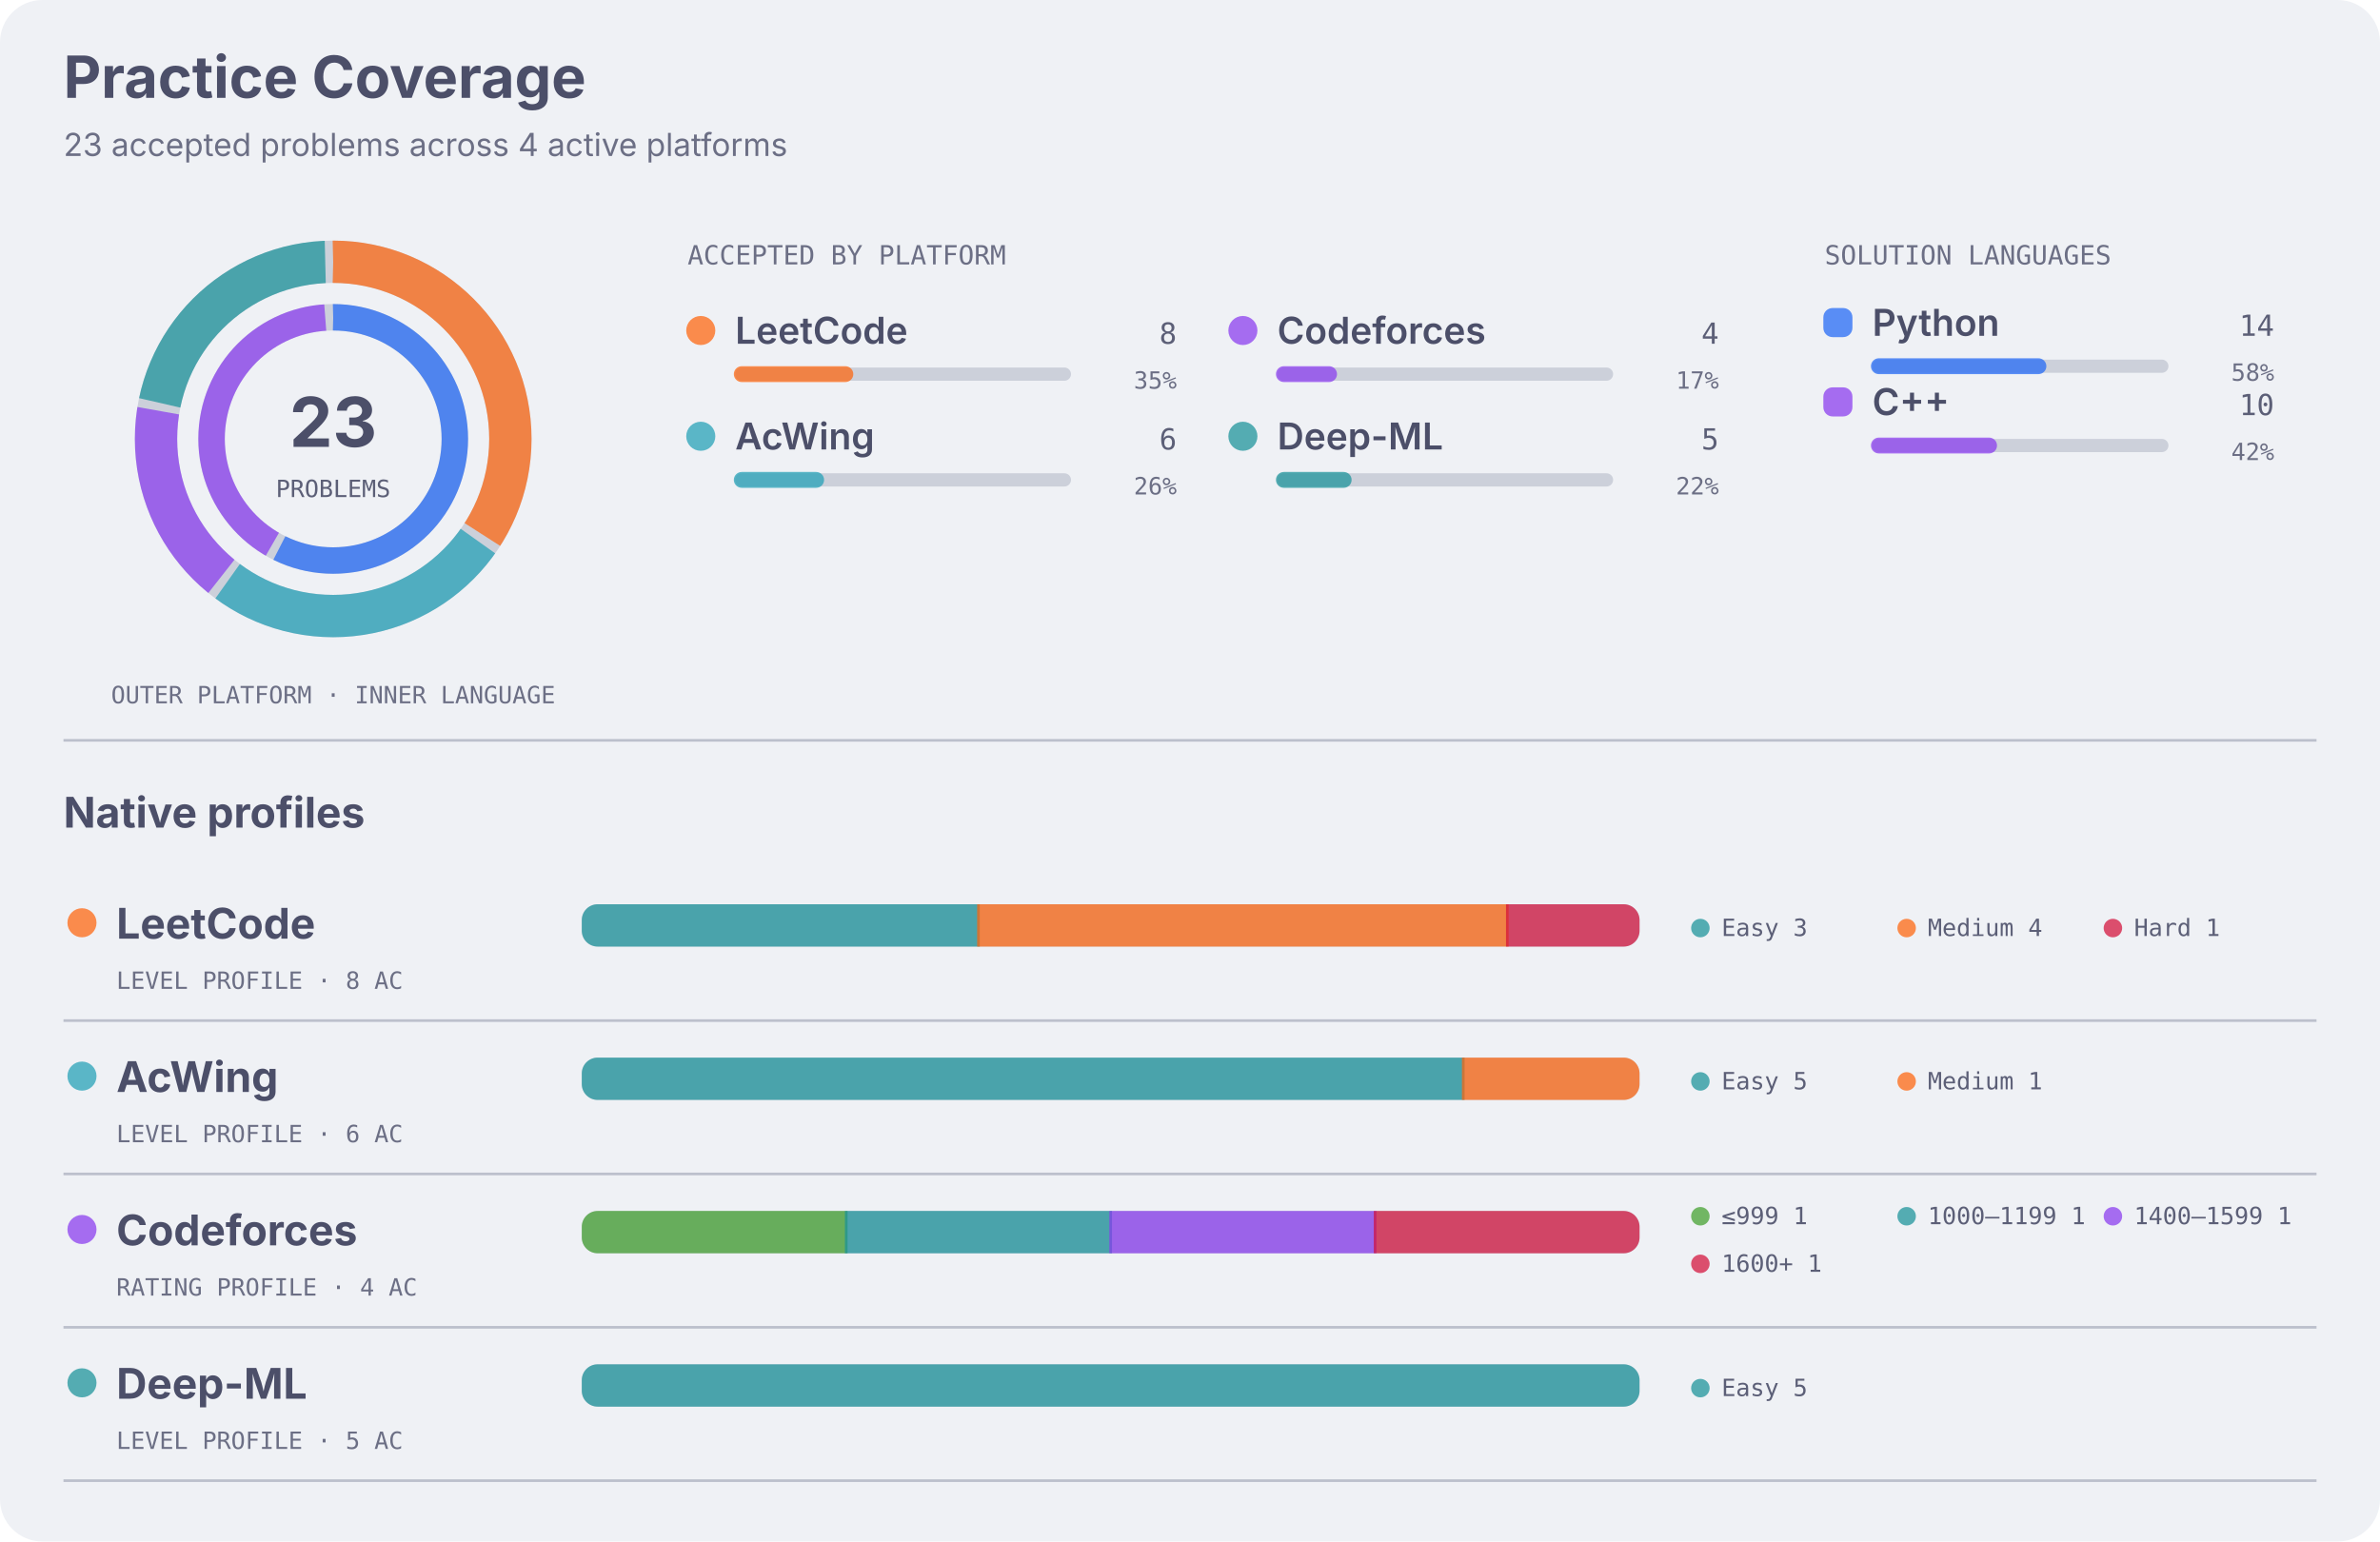
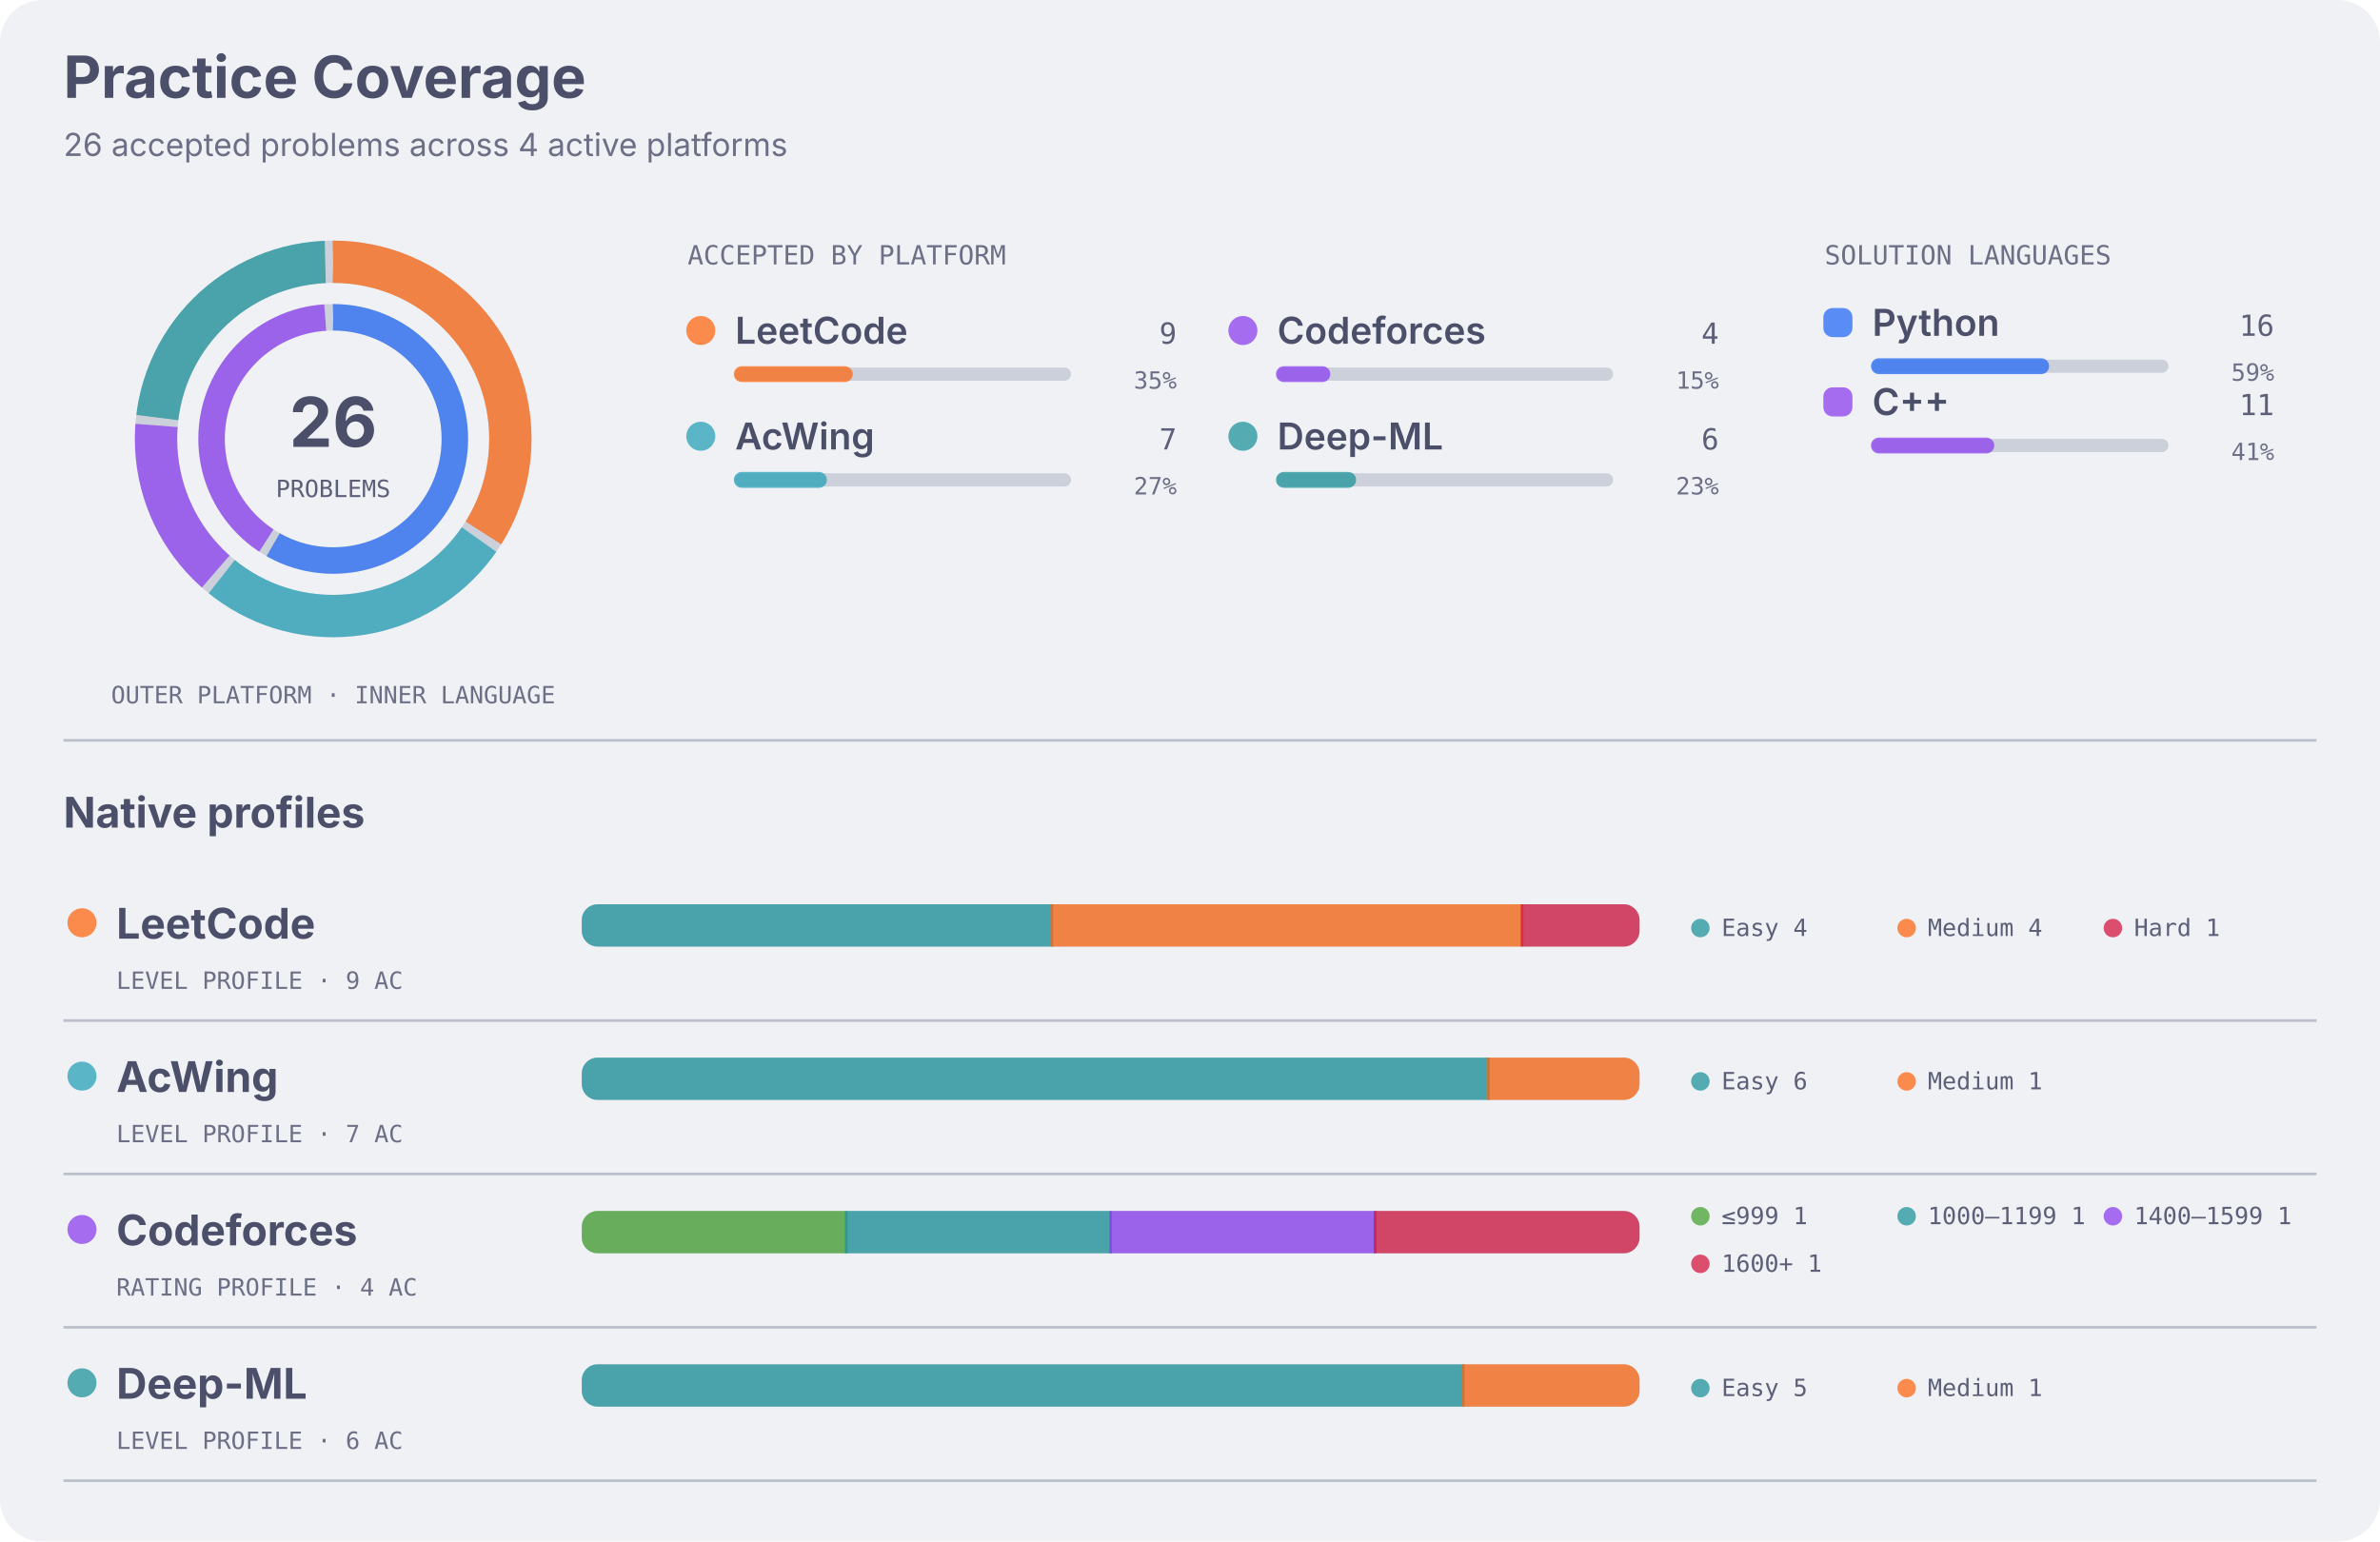
<svg xmlns="http://www.w3.org/2000/svg" width="900" height="583" viewBox="0 0 900 583" role="img" aria-labelledby="coverage-title coverage-desc">
  <style>
    .coverage-background { fill: #eff1f5; }
    .coverage-primary { fill: #4c4f69; }
    .coverage-secondary { fill: #5c5f77; }
    .coverage-muted { fill: #6c6f85; }
    .coverage-track { fill: #ccd0da; }
    .coverage-track-stroke { stroke: #ccd0da; }
    .coverage-divider { stroke: #bcc0cc; }
    .coverage-yellow { fill: #df8e1d; stroke: #df8e1d; }
    .coverage-blue { fill: #1e66f5; stroke: #1e66f5; }
    .coverage-sapphire { fill: #209fb5; stroke: #209fb5; }
    .coverage-mauve { fill: #8839ef; stroke: #8839ef; }
    .coverage-green { fill: #40a02b; stroke: #40a02b; }
    .coverage-peach { fill: #fe640b; stroke: #fe640b; }
    .coverage-red { fill: #d20f39; stroke: #d20f39; }
    .coverage-teal { fill: #179299; stroke: #179299; }
    .coverage-overlay { fill: #7c7f93; stroke: #7c7f93; }
    .coverage-accent { opacity: 0.72; }
    .coverage-empty { opacity: 0.32; }
    @media (prefers-color-scheme: dark) {
      .coverage-background { fill: #1e1e2e; }
      .coverage-primary { fill: #cdd6f4; }
      .coverage-secondary { fill: #bac2de; }
      .coverage-muted { fill: #a6adc8; }
      .coverage-track { fill: #313244; }
      .coverage-track-stroke { stroke: #313244; }
      .coverage-divider { stroke: #45475a; }
      .coverage-yellow { fill: #f9e2af; stroke: #f9e2af; }
      .coverage-blue { fill: #89b4fa; stroke: #89b4fa; }
      .coverage-sapphire { fill: #74c7ec; stroke: #74c7ec; }
      .coverage-mauve { fill: #cba6f7; stroke: #cba6f7; }
      .coverage-green { fill: #a6e3a1; stroke: #a6e3a1; }
      .coverage-peach { fill: #fab387; stroke: #fab387; }
      .coverage-red { fill: #f38ba8; stroke: #f38ba8; }
      .coverage-teal { fill: #94e2d5; stroke: #94e2d5; }
      .coverage-overlay { fill: #9399b2; stroke: #9399b2; }
      .coverage-accent { opacity: 1; }
      .coverage-empty { opacity: 0.45; }
    }
  </style>
  <rect class="coverage-background" width="900" height="583" rx="16" />
  <text class="coverage-primary" x="24" y="37" font-family="-apple-system,BlinkMacSystemFont,Segoe UI,sans-serif" font-size="22" font-weight="700">Practice Coverage</text>
-   <text class="coverage-muted" x="24" y="59" font-family="-apple-system,BlinkMacSystemFont,Segoe UI,sans-serif" font-size="12">23 accepted problems across 4 active platforms</text>
+   <text class="coverage-muted" x="24" y="59" font-family="-apple-system,BlinkMacSystemFont,Segoe UI,sans-serif" font-size="12">26 accepted problems across 4 active platforms</text>
  <circle class="coverage-track-stroke" cx="126" cy="166" r="67" fill="none" stroke-width="16" />
-   <circle class="coverage-accent coverage-peach" cx="126" cy="166" r="67" style="fill:none" stroke-width="16" stroke-dasharray="143.43 277.55" stroke-dashoffset="-0.00" transform="rotate(-90 126 166)" data-ring="platform" data-segment="LeetCode" data-count="8">
+   <circle class="coverage-accent coverage-peach" cx="126" cy="166" r="67" style="fill:none" stroke-width="16" stroke-dasharray="142.72 278.25" stroke-dashoffset="-0.00" transform="rotate(-90 126 166)" data-ring="platform" data-segment="LeetCode" data-count="9">
    </circle>
-   <circle class="coverage-accent coverage-sapphire" cx="126" cy="166" r="67" style="fill:none" stroke-width="16" stroke-dasharray="106.82 314.15" stroke-dashoffset="-146.43" transform="rotate(-90 126 166)" data-ring="platform" data-segment="AcWing" data-count="6">
+   <circle class="coverage-accent coverage-sapphire" cx="126" cy="166" r="67" style="fill:none" stroke-width="16" stroke-dasharray="110.34 310.63" stroke-dashoffset="-145.72" transform="rotate(-90 126 166)" data-ring="platform" data-segment="AcWing" data-count="7">
    </circle>
-   <circle class="coverage-accent coverage-mauve" cx="126" cy="166" r="67" style="fill:none" stroke-width="16" stroke-dasharray="70.21 350.76" stroke-dashoffset="-256.24" transform="rotate(-90 126 166)" data-ring="platform" data-segment="Codeforces" data-count="4">
+   <circle class="coverage-accent coverage-mauve" cx="126" cy="166" r="67" style="fill:none" stroke-width="16" stroke-dasharray="61.77 359.21" stroke-dashoffset="-259.06" transform="rotate(-90 126 166)" data-ring="platform" data-segment="Codeforces" data-count="4">
    </circle>
-   <circle class="coverage-accent coverage-teal" cx="126" cy="166" r="67" style="fill:none" stroke-width="16" stroke-dasharray="88.52 332.46" stroke-dashoffset="-329.46" transform="rotate(-90 126 166)" data-ring="platform" data-segment="Deep-ML" data-count="5">
+   <circle class="coverage-accent coverage-teal" cx="126" cy="166" r="67" style="fill:none" stroke-width="16" stroke-dasharray="94.15 326.83" stroke-dashoffset="-323.83" transform="rotate(-90 126 166)" data-ring="platform" data-segment="Deep-ML" data-count="6">
    </circle>
  <circle class="coverage-track-stroke" cx="126" cy="166" r="46" fill="none" stroke-width="10" />
-   <circle class="coverage-accent coverage-blue" cx="126" cy="166" r="46" style="fill:none" stroke-width="10" stroke-dasharray="165.60 123.43" stroke-dashoffset="-0.00" transform="rotate(-90 126 166)" data-ring="language" data-segment="Python" data-count="14">
+   <circle class="coverage-accent coverage-blue" cx="126" cy="166" r="46" style="fill:none" stroke-width="10" stroke-dasharray="168.27 120.75" stroke-dashoffset="-0.00" transform="rotate(-90 126 166)" data-ring="language" data-segment="Python" data-count="16">
    </circle>
-   <circle class="coverage-accent coverage-mauve" cx="126" cy="166" r="46" style="fill:none" stroke-width="10" stroke-dasharray="117.43 171.60" stroke-dashoffset="-168.60" transform="rotate(-90 126 166)" data-ring="language" data-segment="C++" data-count="10">
+   <circle class="coverage-accent coverage-mauve" cx="126" cy="166" r="46" style="fill:none" stroke-width="10" stroke-dasharray="114.75 174.27" stroke-dashoffset="-171.27" transform="rotate(-90 126 166)" data-ring="language" data-segment="C++" data-count="11">
    </circle>
-   <text class="coverage-primary" x="126" y="169" text-anchor="middle" font-family="-apple-system,BlinkMacSystemFont,Segoe UI,sans-serif" font-size="26" font-weight="700">23</text>
+   <text class="coverage-primary" x="126" y="169" text-anchor="middle" font-family="-apple-system,BlinkMacSystemFont,Segoe UI,sans-serif" font-size="26" font-weight="700">26</text>
  <text class="coverage-secondary" x="126" y="188" text-anchor="middle" font-family="ui-monospace,SFMono-Regular,Menlo,monospace" font-size="9">PROBLEMS</text>
  <text class="coverage-muted" x="126" y="266" text-anchor="middle" font-family="ui-monospace,SFMono-Regular,Menlo,monospace" font-size="9">OUTER PLATFORM · INNER LANGUAGE</text>
  <text class="coverage-muted" x="260" y="100" font-family="ui-monospace,SFMono-Regular,Menlo,monospace" font-size="10">ACCEPTED BY PLATFORM</text>
  <text class="coverage-muted" x="690" y="100" font-family="ui-monospace,SFMono-Regular,Menlo,monospace" font-size="10">SOLUTION LANGUAGES</text>
  <circle class="coverage-accent coverage-peach" cx="265" cy="125" r="5" />
  <text class="coverage-primary" x="278" y="130" font-family="-apple-system,BlinkMacSystemFont,Segoe UI,sans-serif" font-size="14" font-weight="600">LeetCode</text>
-   <text class="coverage-secondary" x="445" y="130" text-anchor="end" font-family="ui-monospace,SFMono-Regular,Menlo,monospace" font-size="11">8</text>
+   <text class="coverage-secondary" x="445" y="130" text-anchor="end" font-family="ui-monospace,SFMono-Regular,Menlo,monospace" font-size="11">9</text>
  <rect class="coverage-track" x="278" y="139" width="127" height="5" rx="2.5" />
-   <rect class="coverage-accent coverage-peach" x="278" y="139" width="44.17" height="5" rx="2.5" data-share="34.8" data-count="8">
+   <rect class="coverage-accent coverage-peach" x="278" y="139" width="43.96" height="5" rx="2.5" data-share="34.6" data-count="9">
    </rect>
  <text class="coverage-muted" x="445" y="147" text-anchor="end" font-family="ui-monospace,SFMono-Regular,Menlo,monospace" font-size="9">35%</text>
  <circle class="coverage-accent coverage-sapphire" cx="265" cy="165" r="5" />
  <text class="coverage-primary" x="278" y="170" font-family="-apple-system,BlinkMacSystemFont,Segoe UI,sans-serif" font-size="14" font-weight="600">AcWing</text>
-   <text class="coverage-secondary" x="445" y="170" text-anchor="end" font-family="ui-monospace,SFMono-Regular,Menlo,monospace" font-size="11">6</text>
+   <text class="coverage-secondary" x="445" y="170" text-anchor="end" font-family="ui-monospace,SFMono-Regular,Menlo,monospace" font-size="11">7</text>
  <rect class="coverage-track" x="278" y="179" width="127" height="5" rx="2.5" />
-   <rect class="coverage-accent coverage-sapphire" x="278" y="179" width="33.13" height="5" rx="2.5" data-share="26.1" data-count="6">
+   <rect class="coverage-accent coverage-sapphire" x="278" y="179" width="34.19" height="5" rx="2.5" data-share="26.9" data-count="7">
    </rect>
-   <text class="coverage-muted" x="445" y="187" text-anchor="end" font-family="ui-monospace,SFMono-Regular,Menlo,monospace" font-size="9">26%</text>
+   <text class="coverage-muted" x="445" y="187" text-anchor="end" font-family="ui-monospace,SFMono-Regular,Menlo,monospace" font-size="9">27%</text>
  <circle class="coverage-accent coverage-mauve" cx="470" cy="125" r="5" />
  <text class="coverage-primary" x="483" y="130" font-family="-apple-system,BlinkMacSystemFont,Segoe UI,sans-serif" font-size="14" font-weight="600">Codeforces</text>
  <text class="coverage-secondary" x="650" y="130" text-anchor="end" font-family="ui-monospace,SFMono-Regular,Menlo,monospace" font-size="11">4</text>
  <rect class="coverage-track" x="483" y="139" width="127" height="5" rx="2.5" />
-   <rect class="coverage-accent coverage-mauve" x="483" y="139" width="22.09" height="5" rx="2.5" data-share="17.4" data-count="4">
+   <rect class="coverage-accent coverage-mauve" x="483" y="139" width="19.54" height="5" rx="2.5" data-share="15.4" data-count="4">
    </rect>
-   <text class="coverage-muted" x="650" y="147" text-anchor="end" font-family="ui-monospace,SFMono-Regular,Menlo,monospace" font-size="9">17%</text>
+   <text class="coverage-muted" x="650" y="147" text-anchor="end" font-family="ui-monospace,SFMono-Regular,Menlo,monospace" font-size="9">15%</text>
  <circle class="coverage-accent coverage-teal" cx="470" cy="165" r="5" />
  <text class="coverage-primary" x="483" y="170" font-family="-apple-system,BlinkMacSystemFont,Segoe UI,sans-serif" font-size="14" font-weight="600">Deep-ML</text>
-   <text class="coverage-secondary" x="650" y="170" text-anchor="end" font-family="ui-monospace,SFMono-Regular,Menlo,monospace" font-size="11">5</text>
+   <text class="coverage-secondary" x="650" y="170" text-anchor="end" font-family="ui-monospace,SFMono-Regular,Menlo,monospace" font-size="11">6</text>
  <rect class="coverage-track" x="483" y="179" width="127" height="5" rx="2.5" />
-   <rect class="coverage-accent coverage-teal" x="483" y="179" width="27.61" height="5" rx="2.5" data-share="21.7" data-count="5">
+   <rect class="coverage-accent coverage-teal" x="483" y="179" width="29.31" height="5" rx="2.5" data-share="23.1" data-count="6">
    </rect>
-   <text class="coverage-muted" x="650" y="187" text-anchor="end" font-family="ui-monospace,SFMono-Regular,Menlo,monospace" font-size="9">22%</text>
+   <text class="coverage-muted" x="650" y="187" text-anchor="end" font-family="ui-monospace,SFMono-Regular,Menlo,monospace" font-size="9">23%</text>
  <rect class="coverage-accent coverage-blue" x="690" y="117" width="10" height="10" rx="3" />
  <text class="coverage-primary" x="708" y="127" font-family="-apple-system,BlinkMacSystemFont,Segoe UI,sans-serif" font-size="14" font-weight="600">Python</text>
-   <text class="coverage-secondary" x="860" y="127" text-anchor="end" font-family="ui-monospace,SFMono-Regular,Menlo,monospace" font-size="11">14</text>
+   <text class="coverage-secondary" x="860" y="127" text-anchor="end" font-family="ui-monospace,SFMono-Regular,Menlo,monospace" font-size="11">16</text>
  <rect class="coverage-track" x="708" y="136" width="112" height="5" rx="2.5" />
-   <rect class="coverage-accent coverage-blue" x="708" y="136" width="65.33" height="5" rx="2.5" data-share="58.3" data-count="14">
+   <rect class="coverage-accent coverage-blue" x="708" y="136" width="66.37" height="5" rx="2.5" data-share="59.3" data-count="16">
    </rect>
-   <text class="coverage-muted" x="860" y="144" text-anchor="end" font-family="ui-monospace,SFMono-Regular,Menlo,monospace" font-size="9">58%</text>
+   <text class="coverage-muted" x="860" y="144" text-anchor="end" font-family="ui-monospace,SFMono-Regular,Menlo,monospace" font-size="9">59%</text>
  <rect class="coverage-accent coverage-mauve" x="690" y="147" width="10" height="10" rx="3" />
  <text class="coverage-primary" x="708" y="157" font-family="-apple-system,BlinkMacSystemFont,Segoe UI,sans-serif" font-size="14" font-weight="600">C++</text>
-   <text class="coverage-secondary" x="860" y="157" text-anchor="end" font-family="ui-monospace,SFMono-Regular,Menlo,monospace" font-size="11">10</text>
+   <text class="coverage-secondary" x="860" y="157" text-anchor="end" font-family="ui-monospace,SFMono-Regular,Menlo,monospace" font-size="11">11</text>
  <rect class="coverage-track" x="708" y="166" width="112" height="5" rx="2.5" />
-   <rect class="coverage-accent coverage-mauve" x="708" y="166" width="46.67" height="5" rx="2.5" data-share="41.7" data-count="10">
+   <rect class="coverage-accent coverage-mauve" x="708" y="166" width="45.63" height="5" rx="2.5" data-share="40.7" data-count="11">
    </rect>
-   <text class="coverage-muted" x="860" y="174" text-anchor="end" font-family="ui-monospace,SFMono-Regular,Menlo,monospace" font-size="9">42%</text>
+   <text class="coverage-muted" x="860" y="174" text-anchor="end" font-family="ui-monospace,SFMono-Regular,Menlo,monospace" font-size="9">41%</text>
  <line class="coverage-divider" x1="24" y1="280" x2="876" y2="280" />
  <text class="coverage-primary" x="24" y="313" font-family="-apple-system,BlinkMacSystemFont,Segoe UI,sans-serif" font-size="16" font-weight="700">Native profiles</text>
  <circle class="coverage-accent coverage-peach" cx="31" cy="349" r="5" />
  <text class="coverage-primary" x="44" y="355" font-family="-apple-system,BlinkMacSystemFont,Segoe UI,sans-serif" font-size="16" font-weight="650">LeetCode</text>
-   <text class="coverage-muted" x="44" y="374" font-family="ui-monospace,SFMono-Regular,Menlo,monospace" font-size="9">LEVEL PROFILE · 8 AC</text>
+   <text class="coverage-muted" x="44" y="374" font-family="ui-monospace,SFMono-Regular,Menlo,monospace" font-size="9">LEVEL PROFILE · 9 AC</text>
  <rect class="coverage-track" x="220" y="342" width="400" height="16" rx="6" />
  <clipPath id="leetcode-profile-clip">
    <rect x="220" y="342" width="400" height="16" rx="6" />
  </clipPath>
-   <rect x="220.00" y="342" width="150.00" height="16" class="coverage-accent coverage-teal" clip-path="url(#leetcode-profile-clip)" data-profile="leetcode" data-segment="Easy" data-count="3">
+   <rect x="220.00" y="342" width="177.78" height="16" class="coverage-accent coverage-teal" clip-path="url(#leetcode-profile-clip)" data-profile="leetcode" data-segment="Easy" data-count="4">
    </rect>
-   <rect x="370.00" y="342" width="200.00" height="16" class="coverage-accent coverage-peach" clip-path="url(#leetcode-profile-clip)" data-profile="leetcode" data-segment="Medium" data-count="4">
+   <rect x="397.78" y="342" width="177.78" height="16" class="coverage-accent coverage-peach" clip-path="url(#leetcode-profile-clip)" data-profile="leetcode" data-segment="Medium" data-count="4">
    </rect>
-   <rect x="570.00" y="342" width="50.00" height="16" class="coverage-accent coverage-red" clip-path="url(#leetcode-profile-clip)" data-profile="leetcode" data-segment="Hard" data-count="1">
+   <rect x="575.56" y="342" width="44.44" height="16" class="coverage-accent coverage-red" clip-path="url(#leetcode-profile-clip)" data-profile="leetcode" data-segment="Hard" data-count="1">
    </rect>
  <circle class="coverage-accent coverage-teal" cx="643" cy="351" r="3" />
-   <text class="coverage-secondary" x="651" y="354" font-family="ui-monospace,SFMono-Regular,Menlo,monospace" font-size="9" data-profile-summary="leetcode" data-segment="Easy" data-count="3">Easy 3</text>
+   <text class="coverage-secondary" x="651" y="354" font-family="ui-monospace,SFMono-Regular,Menlo,monospace" font-size="9" data-profile-summary="leetcode" data-segment="Easy" data-count="4">Easy 4</text>
  <circle class="coverage-accent coverage-peach" cx="721" cy="351" r="3" />
  <text class="coverage-secondary" x="729" y="354" font-family="ui-monospace,SFMono-Regular,Menlo,monospace" font-size="9" data-profile-summary="leetcode" data-segment="Medium" data-count="4">Medium 4</text>
  <circle class="coverage-accent coverage-red" cx="799" cy="351" r="3" />
  <text class="coverage-secondary" x="807" y="354" font-family="ui-monospace,SFMono-Regular,Menlo,monospace" font-size="9" data-profile-summary="leetcode" data-segment="Hard" data-count="1">Hard 1</text>
  <line class="coverage-divider" x1="24" y1="386" x2="876" y2="386" />
  <circle class="coverage-accent coverage-sapphire" cx="31" cy="407" r="5" />
  <text class="coverage-primary" x="44" y="413" font-family="-apple-system,BlinkMacSystemFont,Segoe UI,sans-serif" font-size="16" font-weight="650">AcWing</text>
-   <text class="coverage-muted" x="44" y="432" font-family="ui-monospace,SFMono-Regular,Menlo,monospace" font-size="9">LEVEL PROFILE · 6 AC</text>
+   <text class="coverage-muted" x="44" y="432" font-family="ui-monospace,SFMono-Regular,Menlo,monospace" font-size="9">LEVEL PROFILE · 7 AC</text>
  <rect class="coverage-track" x="220" y="400" width="400" height="16" rx="6" />
  <clipPath id="acwing-profile-clip">
    <rect x="220" y="400" width="400" height="16" rx="6" />
  </clipPath>
-   <rect x="220.00" y="400" width="333.33" height="16" class="coverage-accent coverage-teal" clip-path="url(#acwing-profile-clip)" data-profile="acwing" data-segment="Easy" data-count="5">
+   <rect x="220.00" y="400" width="342.86" height="16" class="coverage-accent coverage-teal" clip-path="url(#acwing-profile-clip)" data-profile="acwing" data-segment="Easy" data-count="6">
    </rect>
-   <rect x="553.33" y="400" width="66.67" height="16" class="coverage-accent coverage-peach" clip-path="url(#acwing-profile-clip)" data-profile="acwing" data-segment="Medium" data-count="1">
+   <rect x="562.86" y="400" width="57.14" height="16" class="coverage-accent coverage-peach" clip-path="url(#acwing-profile-clip)" data-profile="acwing" data-segment="Medium" data-count="1">
    </rect>
  <circle class="coverage-accent coverage-teal" cx="643" cy="409" r="3" />
-   <text class="coverage-secondary" x="651" y="412" font-family="ui-monospace,SFMono-Regular,Menlo,monospace" font-size="9" data-profile-summary="acwing" data-segment="Easy" data-count="5">Easy 5</text>
+   <text class="coverage-secondary" x="651" y="412" font-family="ui-monospace,SFMono-Regular,Menlo,monospace" font-size="9" data-profile-summary="acwing" data-segment="Easy" data-count="6">Easy 6</text>
  <circle class="coverage-accent coverage-peach" cx="721" cy="409" r="3" />
  <text class="coverage-secondary" x="729" y="412" font-family="ui-monospace,SFMono-Regular,Menlo,monospace" font-size="9" data-profile-summary="acwing" data-segment="Medium" data-count="1">Medium 1</text>
  <line class="coverage-divider" x1="24" y1="444" x2="876" y2="444" />
  <circle class="coverage-accent coverage-mauve" cx="31" cy="465" r="5" />
  <text class="coverage-primary" x="44" y="471" font-family="-apple-system,BlinkMacSystemFont,Segoe UI,sans-serif" font-size="16" font-weight="650">Codeforces</text>
  <text class="coverage-muted" x="44" y="490" font-family="ui-monospace,SFMono-Regular,Menlo,monospace" font-size="9">RATING PROFILE · 4 AC</text>
  <rect class="coverage-track" x="220" y="458" width="400" height="16" rx="6" />
  <clipPath id="codeforces-profile-clip">
    <rect x="220" y="458" width="400" height="16" rx="6" />
  </clipPath>
  <rect x="220.00" y="458" width="100.00" height="16" class="coverage-accent coverage-green" clip-path="url(#codeforces-profile-clip)" data-profile="codeforces" data-segment="≤999" data-count="1">
    </rect>
  <rect x="320.00" y="458" width="100.00" height="16" class="coverage-accent coverage-teal" clip-path="url(#codeforces-profile-clip)" data-profile="codeforces" data-segment="1000–1199" data-count="1">
    </rect>
  <rect x="420.00" y="458" width="100.00" height="16" class="coverage-accent coverage-mauve" clip-path="url(#codeforces-profile-clip)" data-profile="codeforces" data-segment="1400–1599" data-count="1">
    </rect>
  <rect x="520.00" y="458" width="100.00" height="16" class="coverage-accent coverage-red" clip-path="url(#codeforces-profile-clip)" data-profile="codeforces" data-segment="1600+" data-count="1">
    </rect>
  <circle class="coverage-accent coverage-green" cx="643" cy="460" r="3" />
  <text class="coverage-secondary" x="651" y="463" font-family="ui-monospace,SFMono-Regular,Menlo,monospace" font-size="9" data-profile-summary="codeforces" data-segment="≤999" data-count="1">≤999 1</text>
  <circle class="coverage-accent coverage-teal" cx="721" cy="460" r="3" />
  <text class="coverage-secondary" x="729" y="463" font-family="ui-monospace,SFMono-Regular,Menlo,monospace" font-size="9" data-profile-summary="codeforces" data-segment="1000–1199" data-count="1">1000–1199 1</text>
  <circle class="coverage-accent coverage-mauve" cx="799" cy="460" r="3" />
  <text class="coverage-secondary" x="807" y="463" font-family="ui-monospace,SFMono-Regular,Menlo,monospace" font-size="9" data-profile-summary="codeforces" data-segment="1400–1599" data-count="1">1400–1599 1</text>
  <circle class="coverage-accent coverage-red" cx="643" cy="478" r="3" />
  <text class="coverage-secondary" x="651" y="481" font-family="ui-monospace,SFMono-Regular,Menlo,monospace" font-size="9" data-profile-summary="codeforces" data-segment="1600+" data-count="1">1600+ 1</text>
  <line class="coverage-divider" x1="24" y1="502" x2="876" y2="502" />
  <circle class="coverage-accent coverage-teal" cx="31" cy="523" r="5" />
  <text class="coverage-primary" x="44" y="529" font-family="-apple-system,BlinkMacSystemFont,Segoe UI,sans-serif" font-size="16" font-weight="650">Deep-ML</text>
-   <text class="coverage-muted" x="44" y="548" font-family="ui-monospace,SFMono-Regular,Menlo,monospace" font-size="9">LEVEL PROFILE · 5 AC</text>
+   <text class="coverage-muted" x="44" y="548" font-family="ui-monospace,SFMono-Regular,Menlo,monospace" font-size="9">LEVEL PROFILE · 6 AC</text>
  <rect class="coverage-track" x="220" y="516" width="400" height="16" rx="6" />
  <clipPath id="deep-ml-profile-clip">
    <rect x="220" y="516" width="400" height="16" rx="6" />
  </clipPath>
-   <rect x="220.00" y="516" width="400.00" height="16" class="coverage-accent coverage-teal" clip-path="url(#deep-ml-profile-clip)" data-profile="deep-ml" data-segment="Easy" data-count="5">
+   <rect x="220.00" y="516" width="333.33" height="16" class="coverage-accent coverage-teal" clip-path="url(#deep-ml-profile-clip)" data-profile="deep-ml" data-segment="Easy" data-count="5">
+     </rect>
+   <rect x="553.33" y="516" width="66.67" height="16" class="coverage-accent coverage-peach" clip-path="url(#deep-ml-profile-clip)" data-profile="deep-ml" data-segment="Medium" data-count="1">
    </rect>
  <circle class="coverage-accent coverage-teal" cx="643" cy="525" r="3" />
  <text class="coverage-secondary" x="651" y="528" font-family="ui-monospace,SFMono-Regular,Menlo,monospace" font-size="9" data-profile-summary="deep-ml" data-segment="Easy" data-count="5">Easy 5</text>
+   <circle class="coverage-accent coverage-peach" cx="721" cy="525" r="3" />
+   <text class="coverage-secondary" x="729" y="528" font-family="ui-monospace,SFMono-Regular,Menlo,monospace" font-size="9" data-profile-summary="deep-ml" data-segment="Medium" data-count="1">Medium 1</text>
  <line class="coverage-divider" x1="24" y1="560" x2="876" y2="560" />
</svg>
